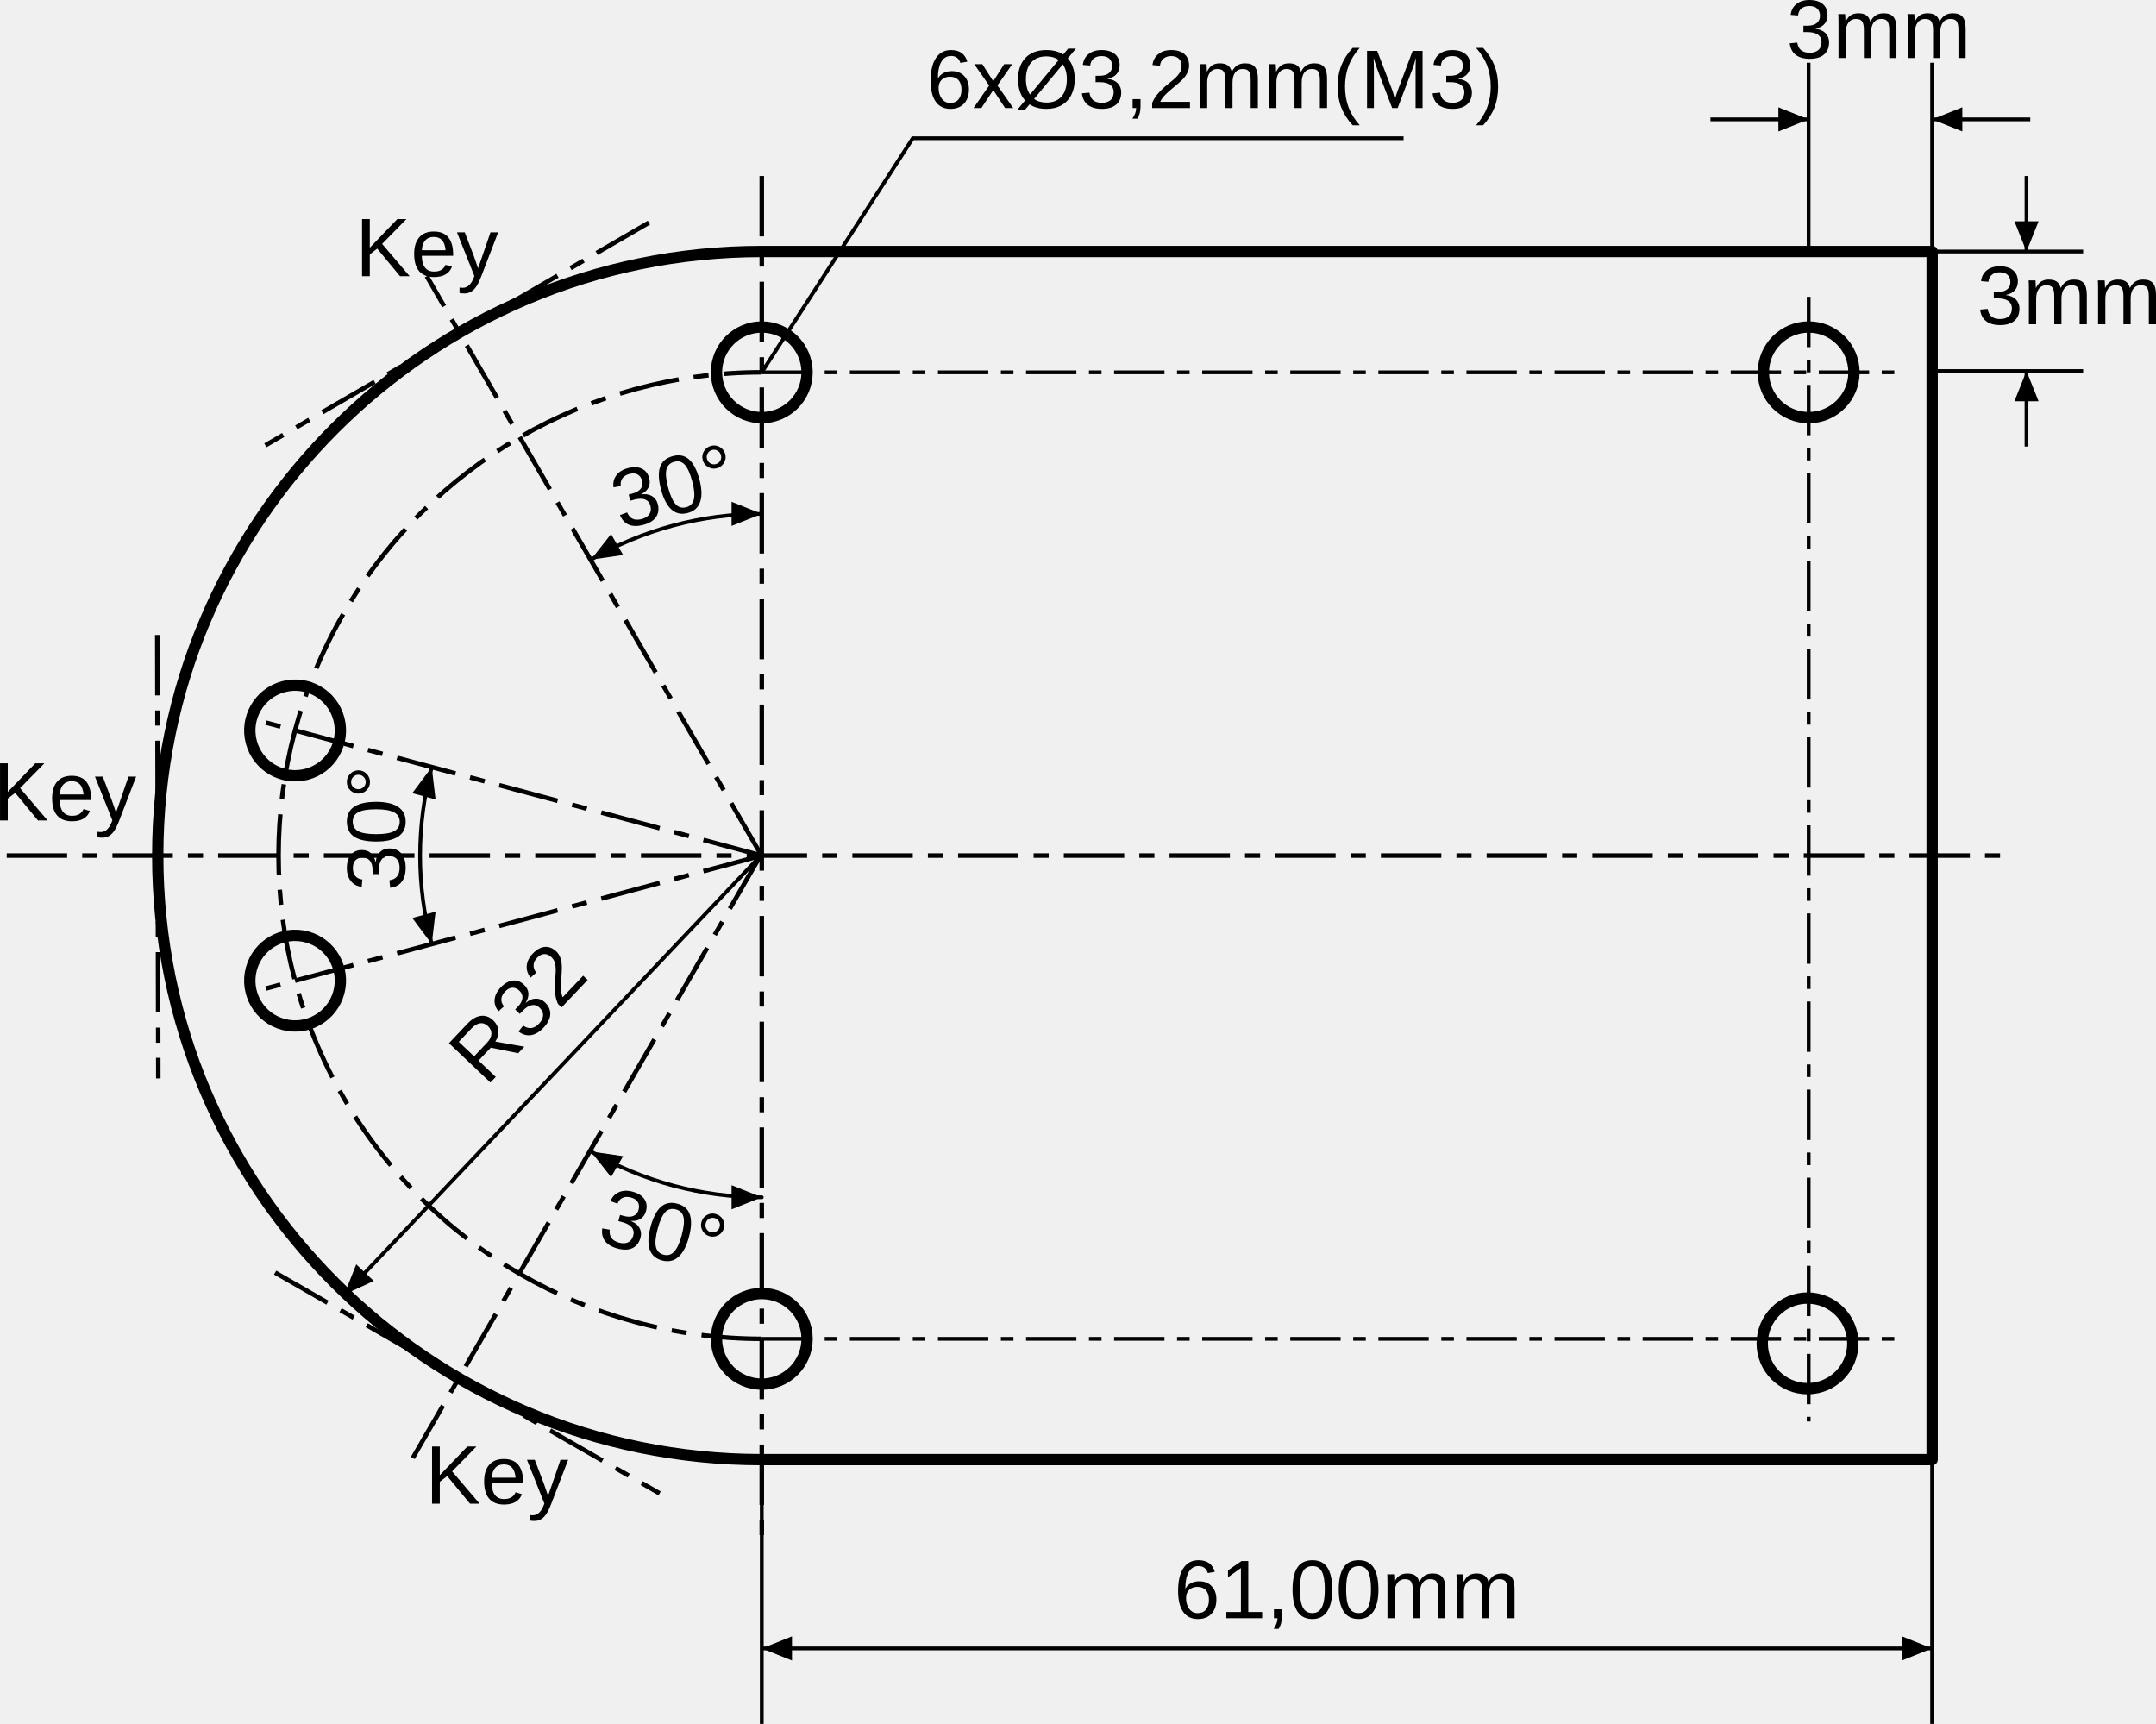
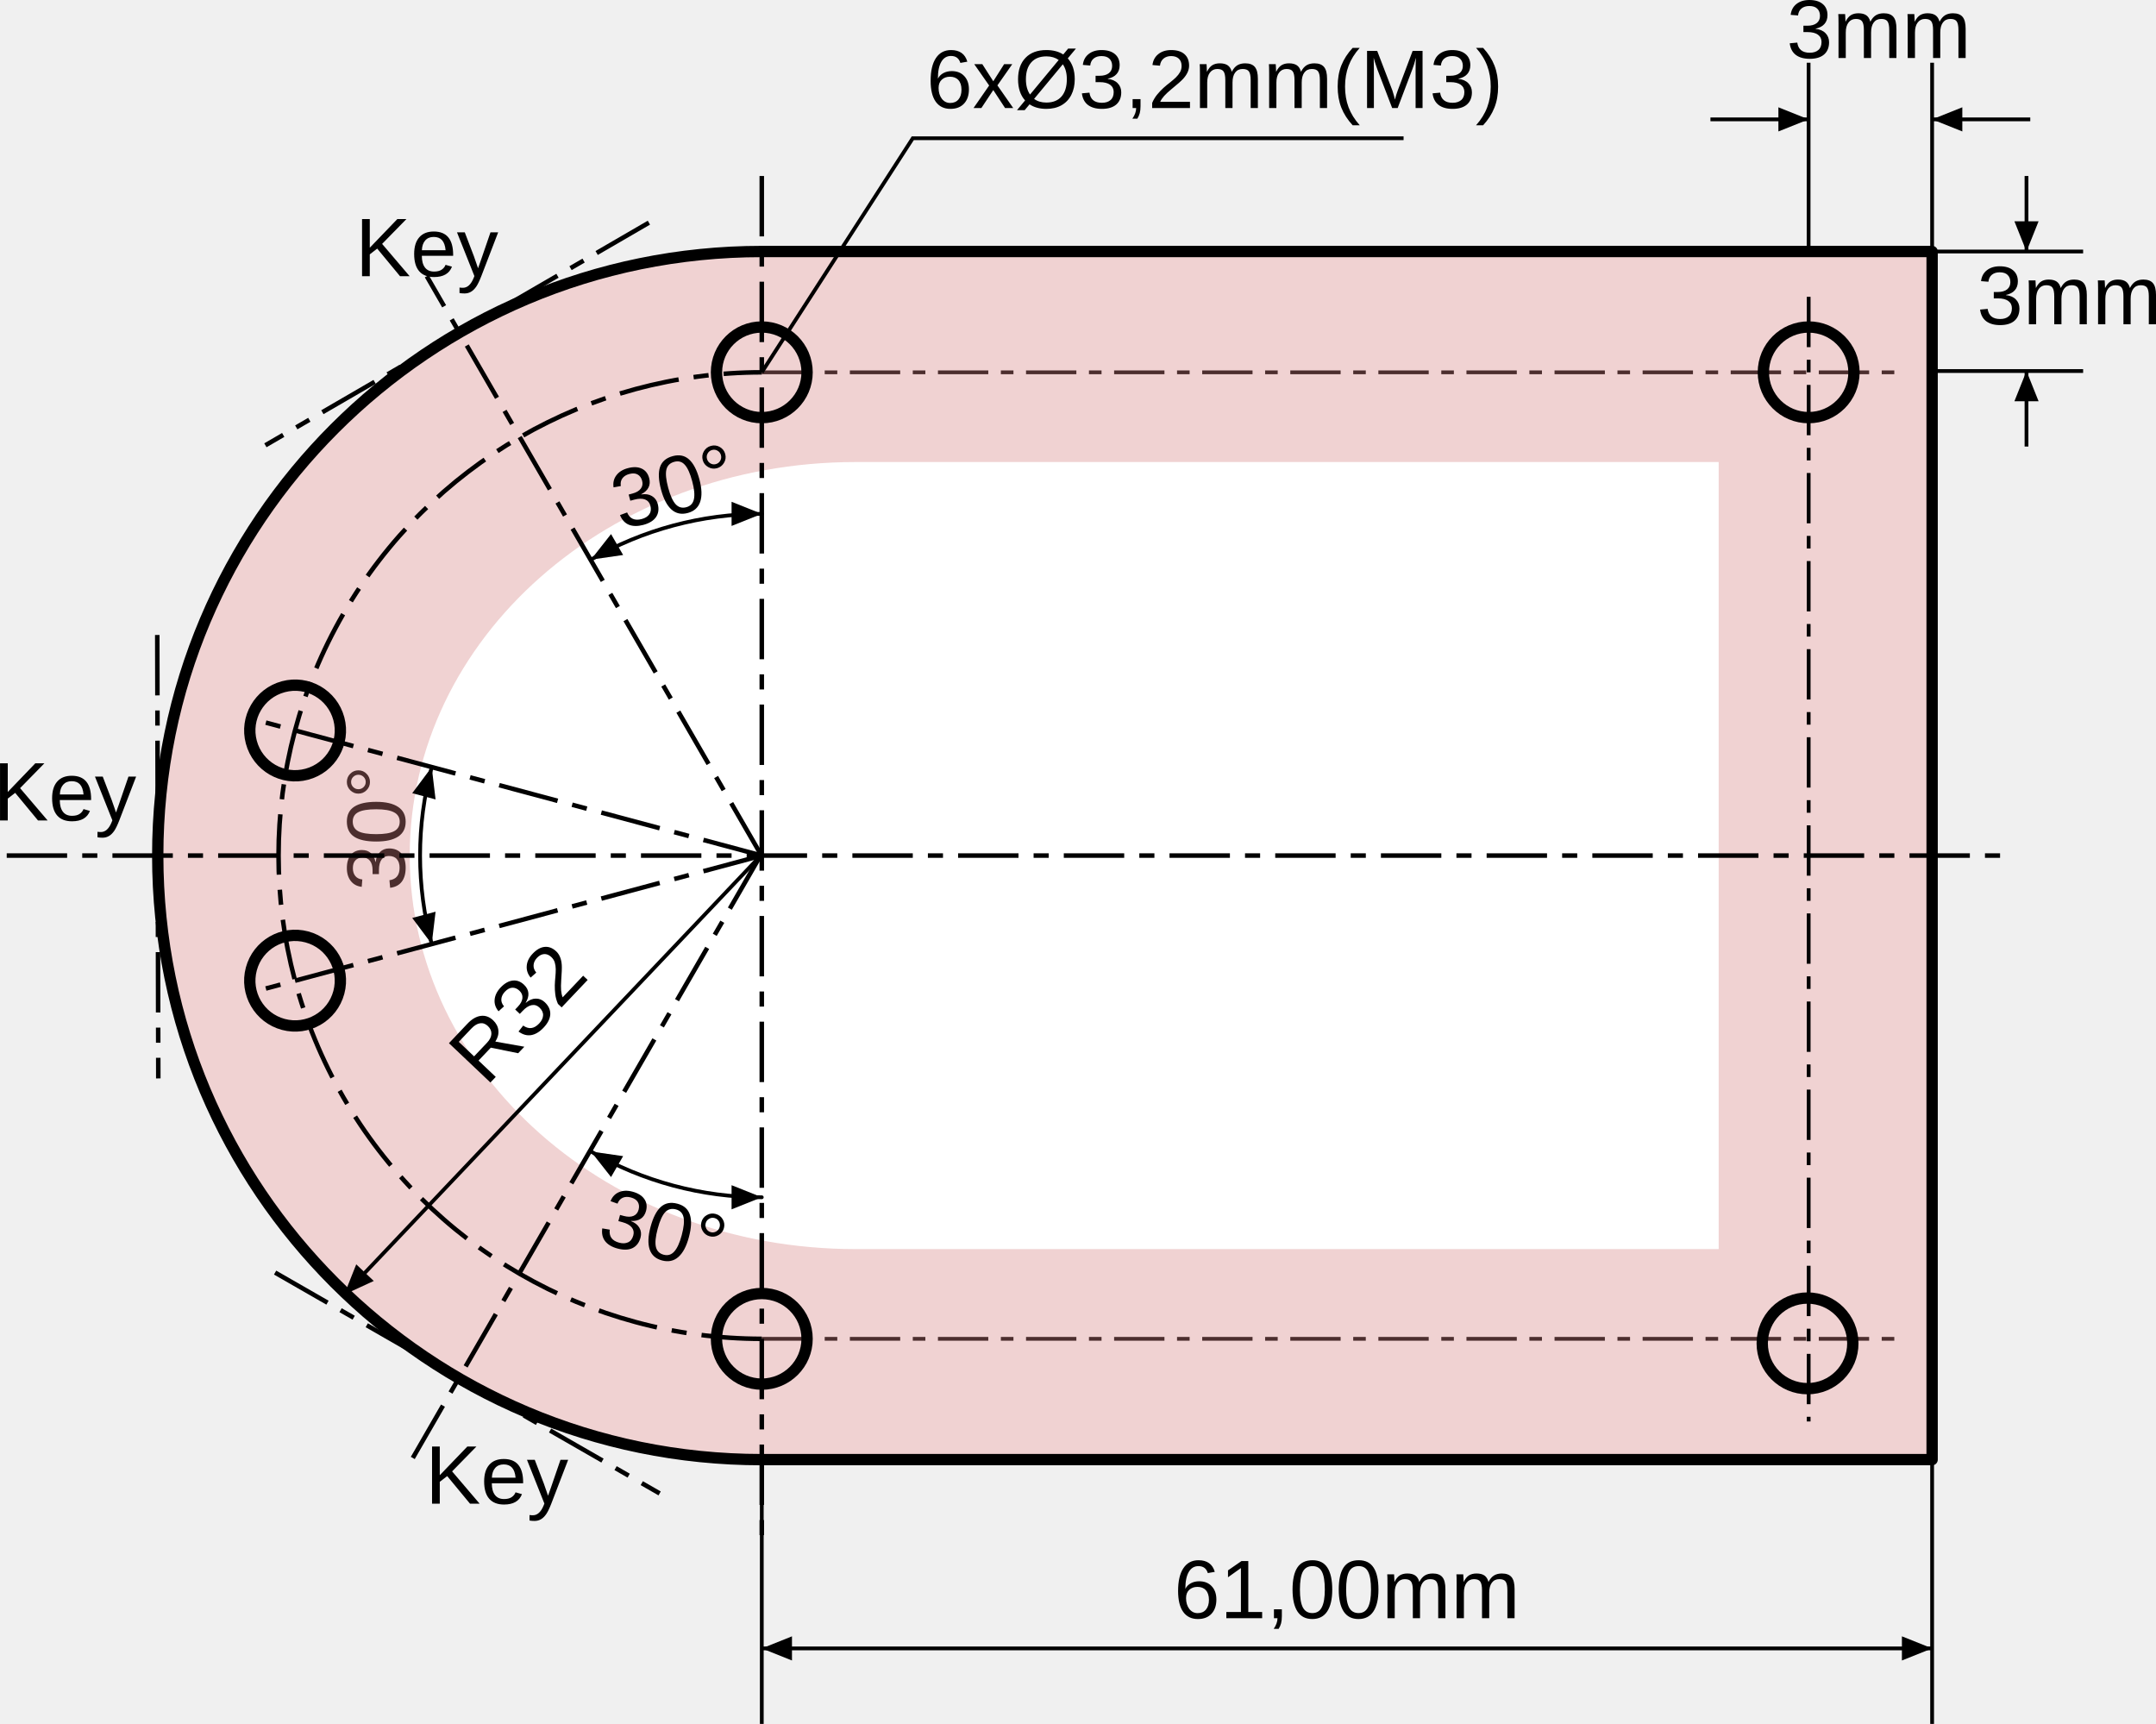
<svg xmlns="http://www.w3.org/2000/svg" viewBox="0 0 571.084 456.616" width="571.084" height="456.616" version="1.1" id="svg27">
  <style id="style1">
    .outline { stroke: #000; stroke-width: 3; fill: none; stroke-linejoin: round; stroke-linecap: round; }
    .centerline { stroke: #000; stroke-width: 1.2; stroke-dasharray: 16 4 4 4; fill: none; }
    .dim-line { stroke: #000; stroke-width: 1; fill: none; }
    .text { font-family: 'Arial', 'Helvetica', sans-serif; font-size: 22px; fill: #000; text-anchor: middle; }
    .arrow { fill: #000; }
  </style>
  <defs id="defs1">
    <marker id="arrow" viewBox="0 0 10 10" refX="10" refY="5" markerWidth="8" markerHeight="8" orient="auto-start-reverse" preserveAspectRatio="xMidYMid" markerUnits="userSpaceOnUse">
      <path d="M 0,1 10,5 0,9 Z" class="arrow" id="path1" />
    </marker>
  </defs>
  <line x1="201.781" y1="98.616" x2="502.66" y2="98.616" class="centerline" id="line2-9-7" style="fill:none;stroke:#000000;stroke-width:1;stroke-dasharray:13.333, 3.333, 3.333, 3.333;stroke-dashoffset:0" />
  <line x1="201.781" y1="354.616" x2="502.66" y2="354.616" class="centerline" id="line2-9" style="fill:none;stroke:#000000;stroke-width:1;stroke-dasharray:13.333, 3.333, 3.333, 3.333;stroke-dashoffset:0" />
  <text x="-219.358" y="107.238" class="text" id="text16-5" style="font-size:22px;font-family:Arial, Helvetica, sans-serif;text-anchor:middle;fill:#000000" transform="rotate(-90)">30°</text>
-   <path d="m 201.781,66.616 h 310 V 386.616 h -310 a 160,160 0 0 1 0,-320 z" class="outline" id="path2" />
+   <path d="m 201.781,66.616 h 310 V 386.616 h -310 a 160,160 0 0 1 0,-320 z" class="outline" id="path2" style="fill:#ee9292;fill-opacity:0.319" />
+   <path d="m 226.562,122.383 h 228.688 v 208.466 H 226.562 a 118.033,104.233 0 0 1 0,-208.466 z" class="outline" id="path3" style="fill:#ffffff;fill-opacity:1;stroke:none" />
  <path class="centerline" id="circle2" d="m 201.781,354.616 a 128,128 0 0 1 -110.851,-64 128,128 0 0 1 0,-128 128,128 0 0 1 110.851,-64" />
  <line x1="1.781" y1="226.616" x2="531.781" y2="226.616" class="centerline" id="line2" />
  <line x1="201.781" y1="46.616" x2="201.781" y2="406.616" class="centerline" id="line3" />
  <line x1="171.88" y1="58.98" x2="70.297" y2="117.944" class="centerline" id="line3-1" style="fill:none;stroke:#000000;stroke-width:1.2;stroke-dasharray:16, 4, 4, 4" />
  <line x1="41.657" y1="168.186" x2="41.93" y2="285.641" class="centerline" id="line3-1-7" style="fill:none;stroke:#000000;stroke-width:1.2;stroke-dasharray:16, 4, 4, 4" />
  <line x1="72.87" y1="337.073" x2="174.725" y2="395.564" class="centerline" id="line3-1-9" style="fill:none;stroke:#000000;stroke-width:1.2;stroke-dasharray:16, 4, 4, 4" />
  <line x1="479.083" y1="78.616" x2="479.083" y2="376.506" class="centerline" id="line5" style="stroke-width:1;stroke-dasharray:13.333, 3.333, 3.333, 3.333;stroke-dashoffset:0" />
  <line x1="201.781" y1="226.616" x2="67.934" y2="190.736" class="centerline" id="line9" />
  <line x1="201.781" y1="226.616" x2="67.934" y2="262.497" class="centerline" id="line10" />
  <circle cx="201.781" cy="98.616" r="12" class="outline" id="circle11" />
  <circle cx="25.423" cy="207.119" class="outline" id="circle12" transform="rotate(-15)" r="12" />
  <circle cx="142.728" cy="230.67" r="12" class="outline" id="circle13" transform="rotate(15)" />
  <circle cx="201.781" cy="354.616" r="12" class="outline" id="circle14" />
  <circle cx="479.083" cy="98.616" class="outline" id="circle15" r="12" />
  <circle cx="478.781" cy="355.816" r="12" class="outline" id="circle16" />
  <polyline points="300,152 340,90 470,90" class="dim-line" id="polyline16" transform="translate(-98.21909,-53.38363)" />
  <text x="321.781" y="28.616" class="text" id="text16">6xØ3,2mm(M3)</text>
  <g id="g27" transform="rotate(-1.527467,-2444.338,7715.43)">
    <line x1="400" y1="300" x2="286.8" y2="413.1" class="dim-line" marker-end="url(#arrow)" id="line16" />
    <text x="-3.536" y="484.368" class="text" transform="rotate(-45)" id="text17">R32</text>
  </g>
  <line x1="479.064" y1="66.616" x2="479.064" y2="16.616" class="dim-line" id="line17" />
  <line x1="511.781" y1="66.616" x2="511.781" y2="16.616" class="dim-line" id="line18" />
  <line x1="453.064" y1="31.616" x2="479.064" y2="31.616" class="dim-line" marker-end="url(#arrow)" id="line19" />
  <line x1="537.781" y1="31.616" x2="511.781" y2="31.616" class="dim-line" marker-end="url(#arrow)" id="line20" />
  <line x1="511.781" y1="98.276" x2="551.781" y2="98.276" class="dim-line" id="line21" />
  <line x1="511.781" y1="66.616" x2="551.781" y2="66.616" class="dim-line" id="line22" />
  <line x1="536.781" y1="46.616" x2="536.781" y2="66.616" class="dim-line" marker-end="url(#arrow)" id="line23" />
  <line x1="536.781" y1="118.276" x2="536.781" y2="98.276" class="dim-line" marker-end="url(#arrow)" id="line24" />
  <text x="548.091" y="85.887" class="text" text-anchor="middle" id="text24">3mm</text>
  <text x="497.667" y="15.361" class="text" text-anchor="middle" id="text24-7" style="font-size:22px;font-family:Arial, Helvetica, sans-serif;text-anchor:middle;fill:#000000">3mm</text>
  <line x1="201.781" y1="386.616" x2="201.781" y2="456.616" class="dim-line" id="line25" />
  <line x1="511.781" y1="386.616" x2="511.781" y2="456.616" class="dim-line" id="line26" />
  <line x1="201.781" y1="436.616" x2="511.781" y2="436.616" class="dim-line" marker-start="url(#arrow)" marker-end="url(#arrow)" id="line27" />
  <text x="356.781" y="428.616" class="text" id="text27">61,00mm</text>
  <text x="131.583" y="398.287" class="text" id="text27-2" style="font-size:22px;font-family:Arial, Helvetica, sans-serif;text-anchor:middle;fill:#000000">Key</text>
  <text x="17.15" y="217.323" class="text" id="text27-2-5" style="font-size:22px;font-family:Arial, Helvetica, sans-serif;text-anchor:middle;fill:#000000">Key</text>
  <text x="113.043" y="73.165" class="text" id="text27-2-5-2" style="font-size:22px;font-family:Arial, Helvetica, sans-serif;text-anchor:middle;fill:#000000">Key</text>
  <path style="fill:none;stroke:#000000;stroke-width:1;stroke-linecap:round;stroke-dasharray:none;stroke-opacity:1;marker-start:url(#arrow);marker-end:url(#arrow)" id="path27" d="m 114.355,250.042 a 90.51,90.51 0 0 1 0,-46.851" />
  <line x1="201.691" y1="226.588" x2="113.043" y2="73.165" class="centerline" id="line10-3" style="fill:none;stroke:#000000;stroke-width:1.2;stroke-dasharray:16, 4, 4, 4" />
  <path style="fill:none;stroke:#000000;stroke-width:1;stroke-linecap:round;stroke-dasharray:none;stroke-opacity:1;marker-start:url(#arrow);marker-end:url(#arrow)" id="path28" d="M 156.526,148.233 A 90.51,90.51 0 0 1 201.781,136.107" />
  <line x1="201.322" y1="226.816" x2="107.946" y2="388.59" class="centerline" id="line28" style="fill:none;stroke:#000000;stroke-width:1.2;stroke-dasharray:16, 4, 4, 4" />
  <g id="g28" transform="rotate(75,197.2194,226.6213)">
    <text x="-219.358" y="105.457" class="text" id="text28" style="font-size:22px;font-family:Arial, Helvetica, sans-serif;text-anchor:middle;fill:#000000" transform="rotate(-90)">30°</text>
  </g>
  <path style="fill:none;stroke:#000000;stroke-width:1;stroke-linecap:round;stroke-dasharray:none;stroke-opacity:1;marker-start:url(#arrow);marker-end:url(#arrow)" id="path29" d="m 201.781,317.126 a 90.51,90.51 0 0 1 -45.255,-12.126" />
  <g id="g29" transform="rotate(105,95.93326,302.4954)">
    <text x="-219.358" y="105.457" class="text" id="text29" style="font-size:22px;font-family:Arial, Helvetica, sans-serif;text-anchor:middle;fill:#000000" transform="rotate(-90)">30°</text>
  </g>
</svg>
